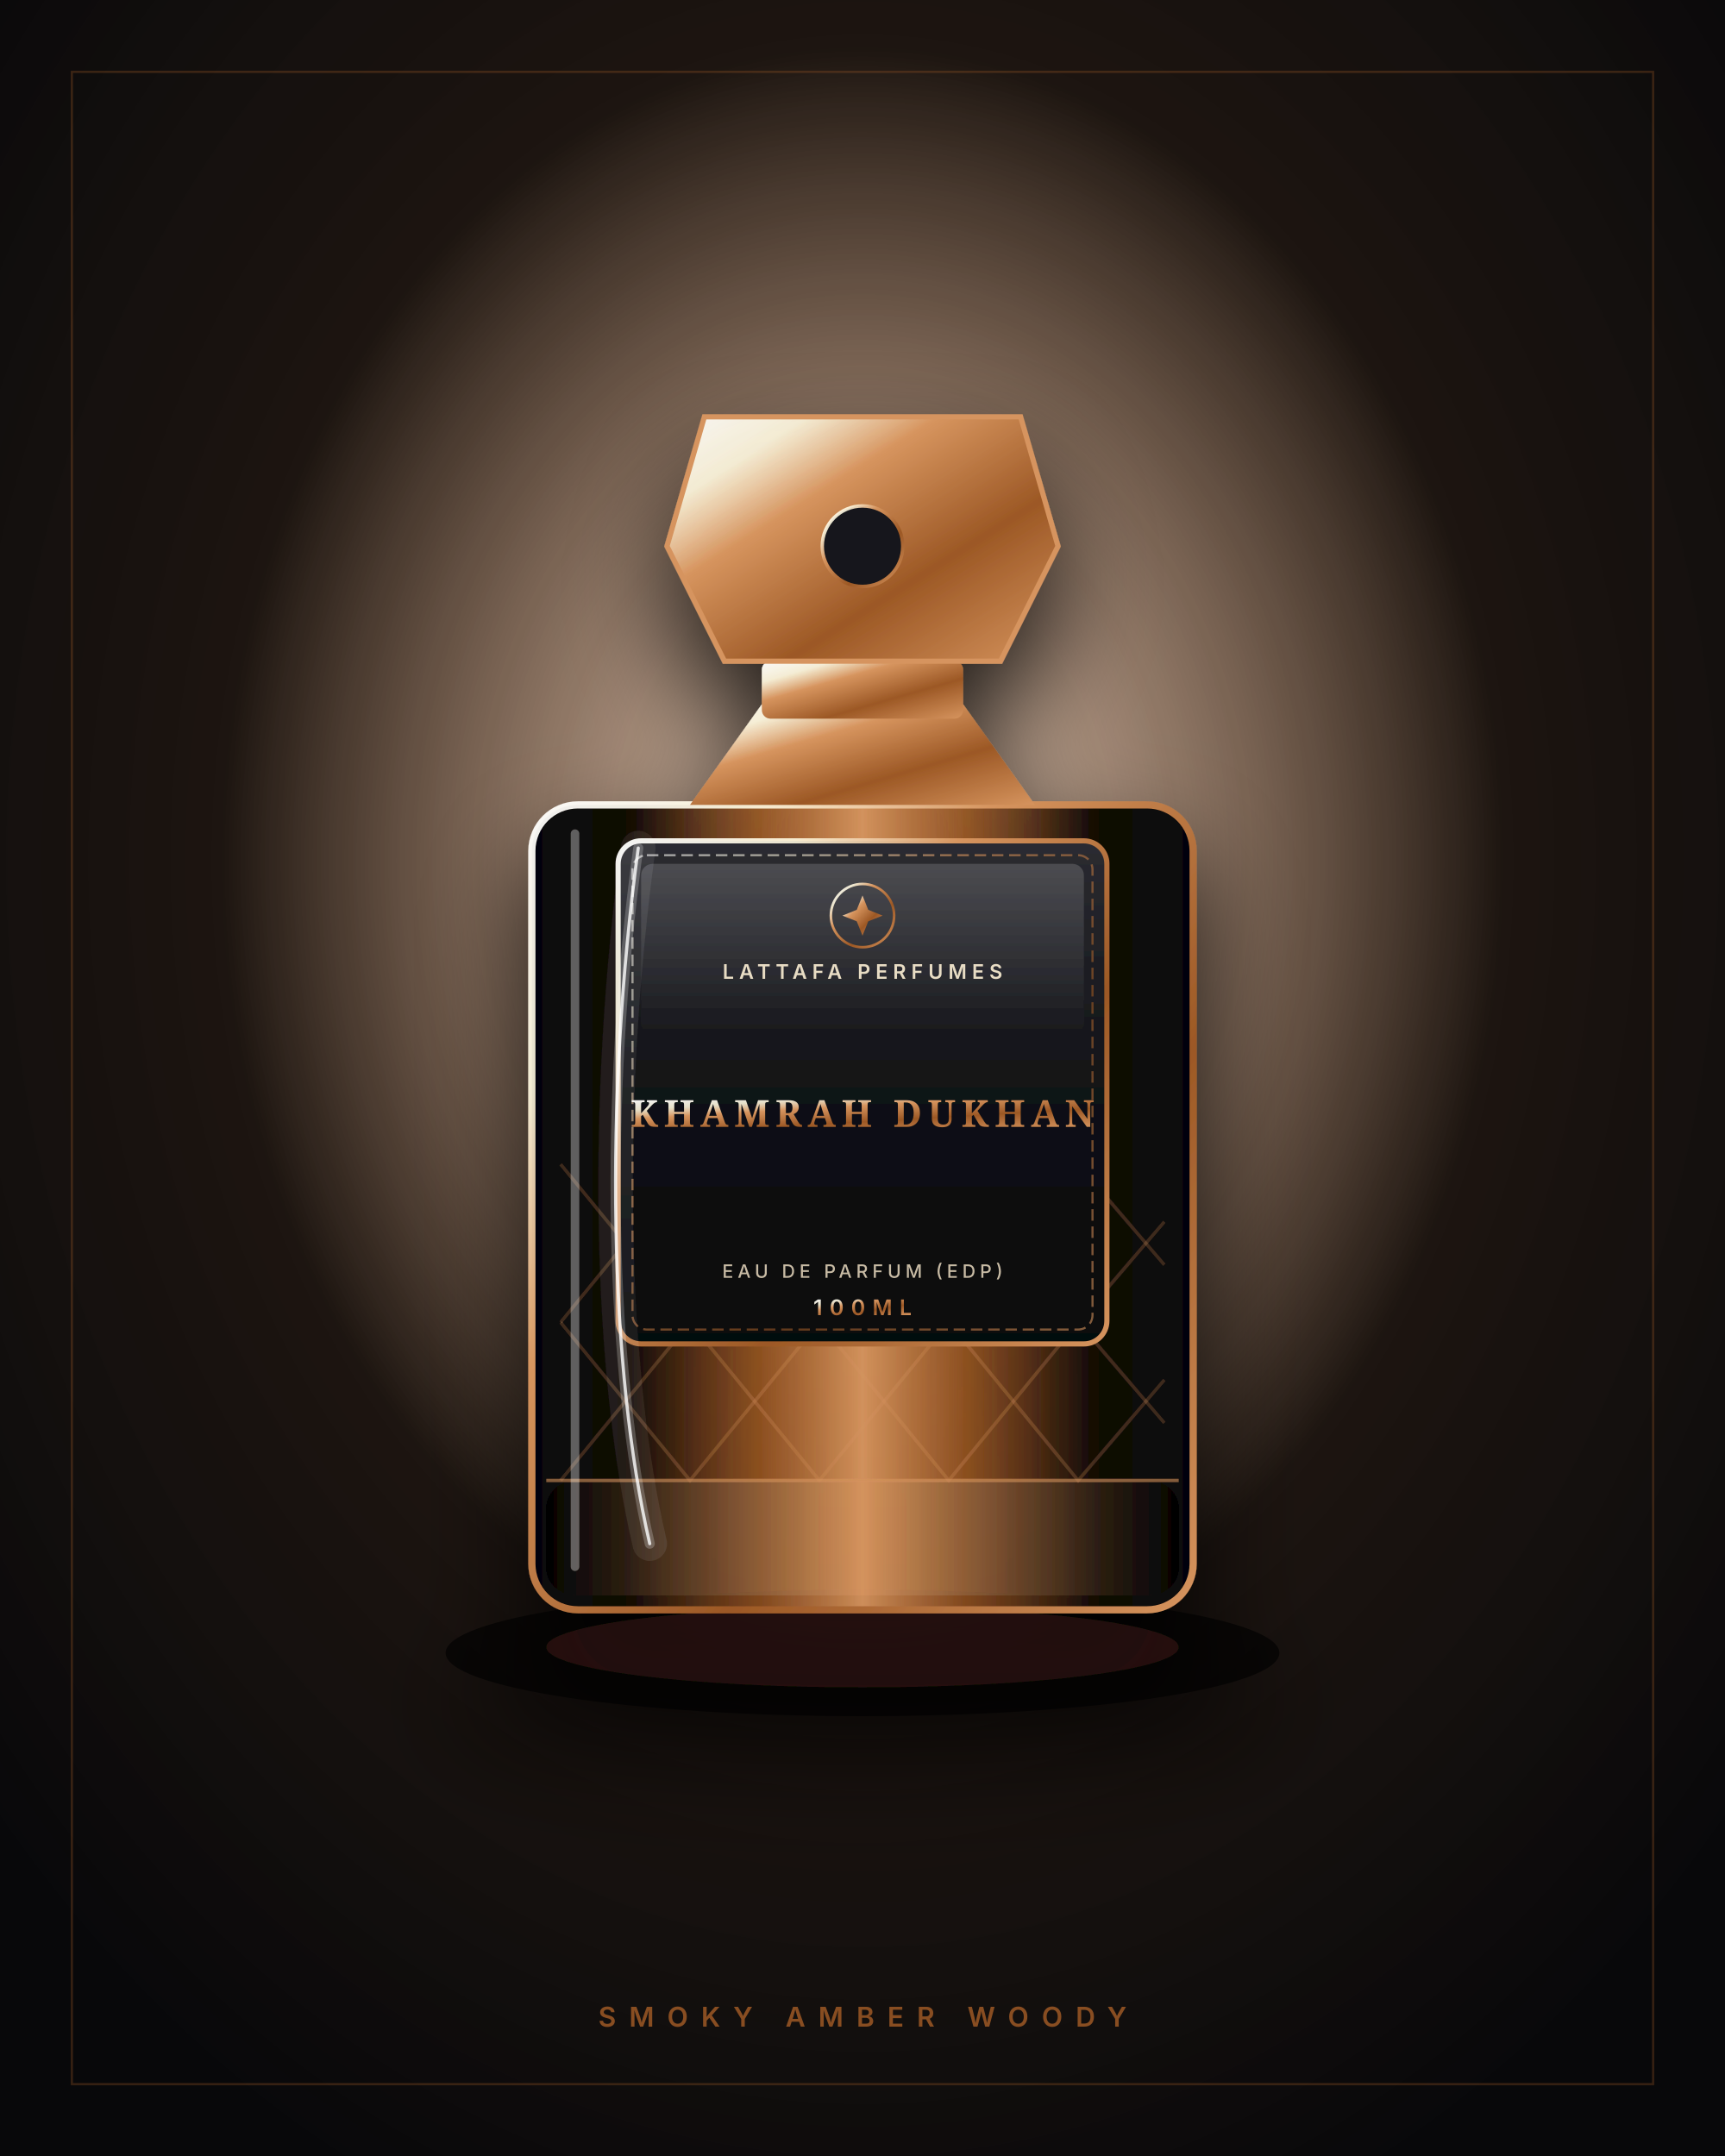
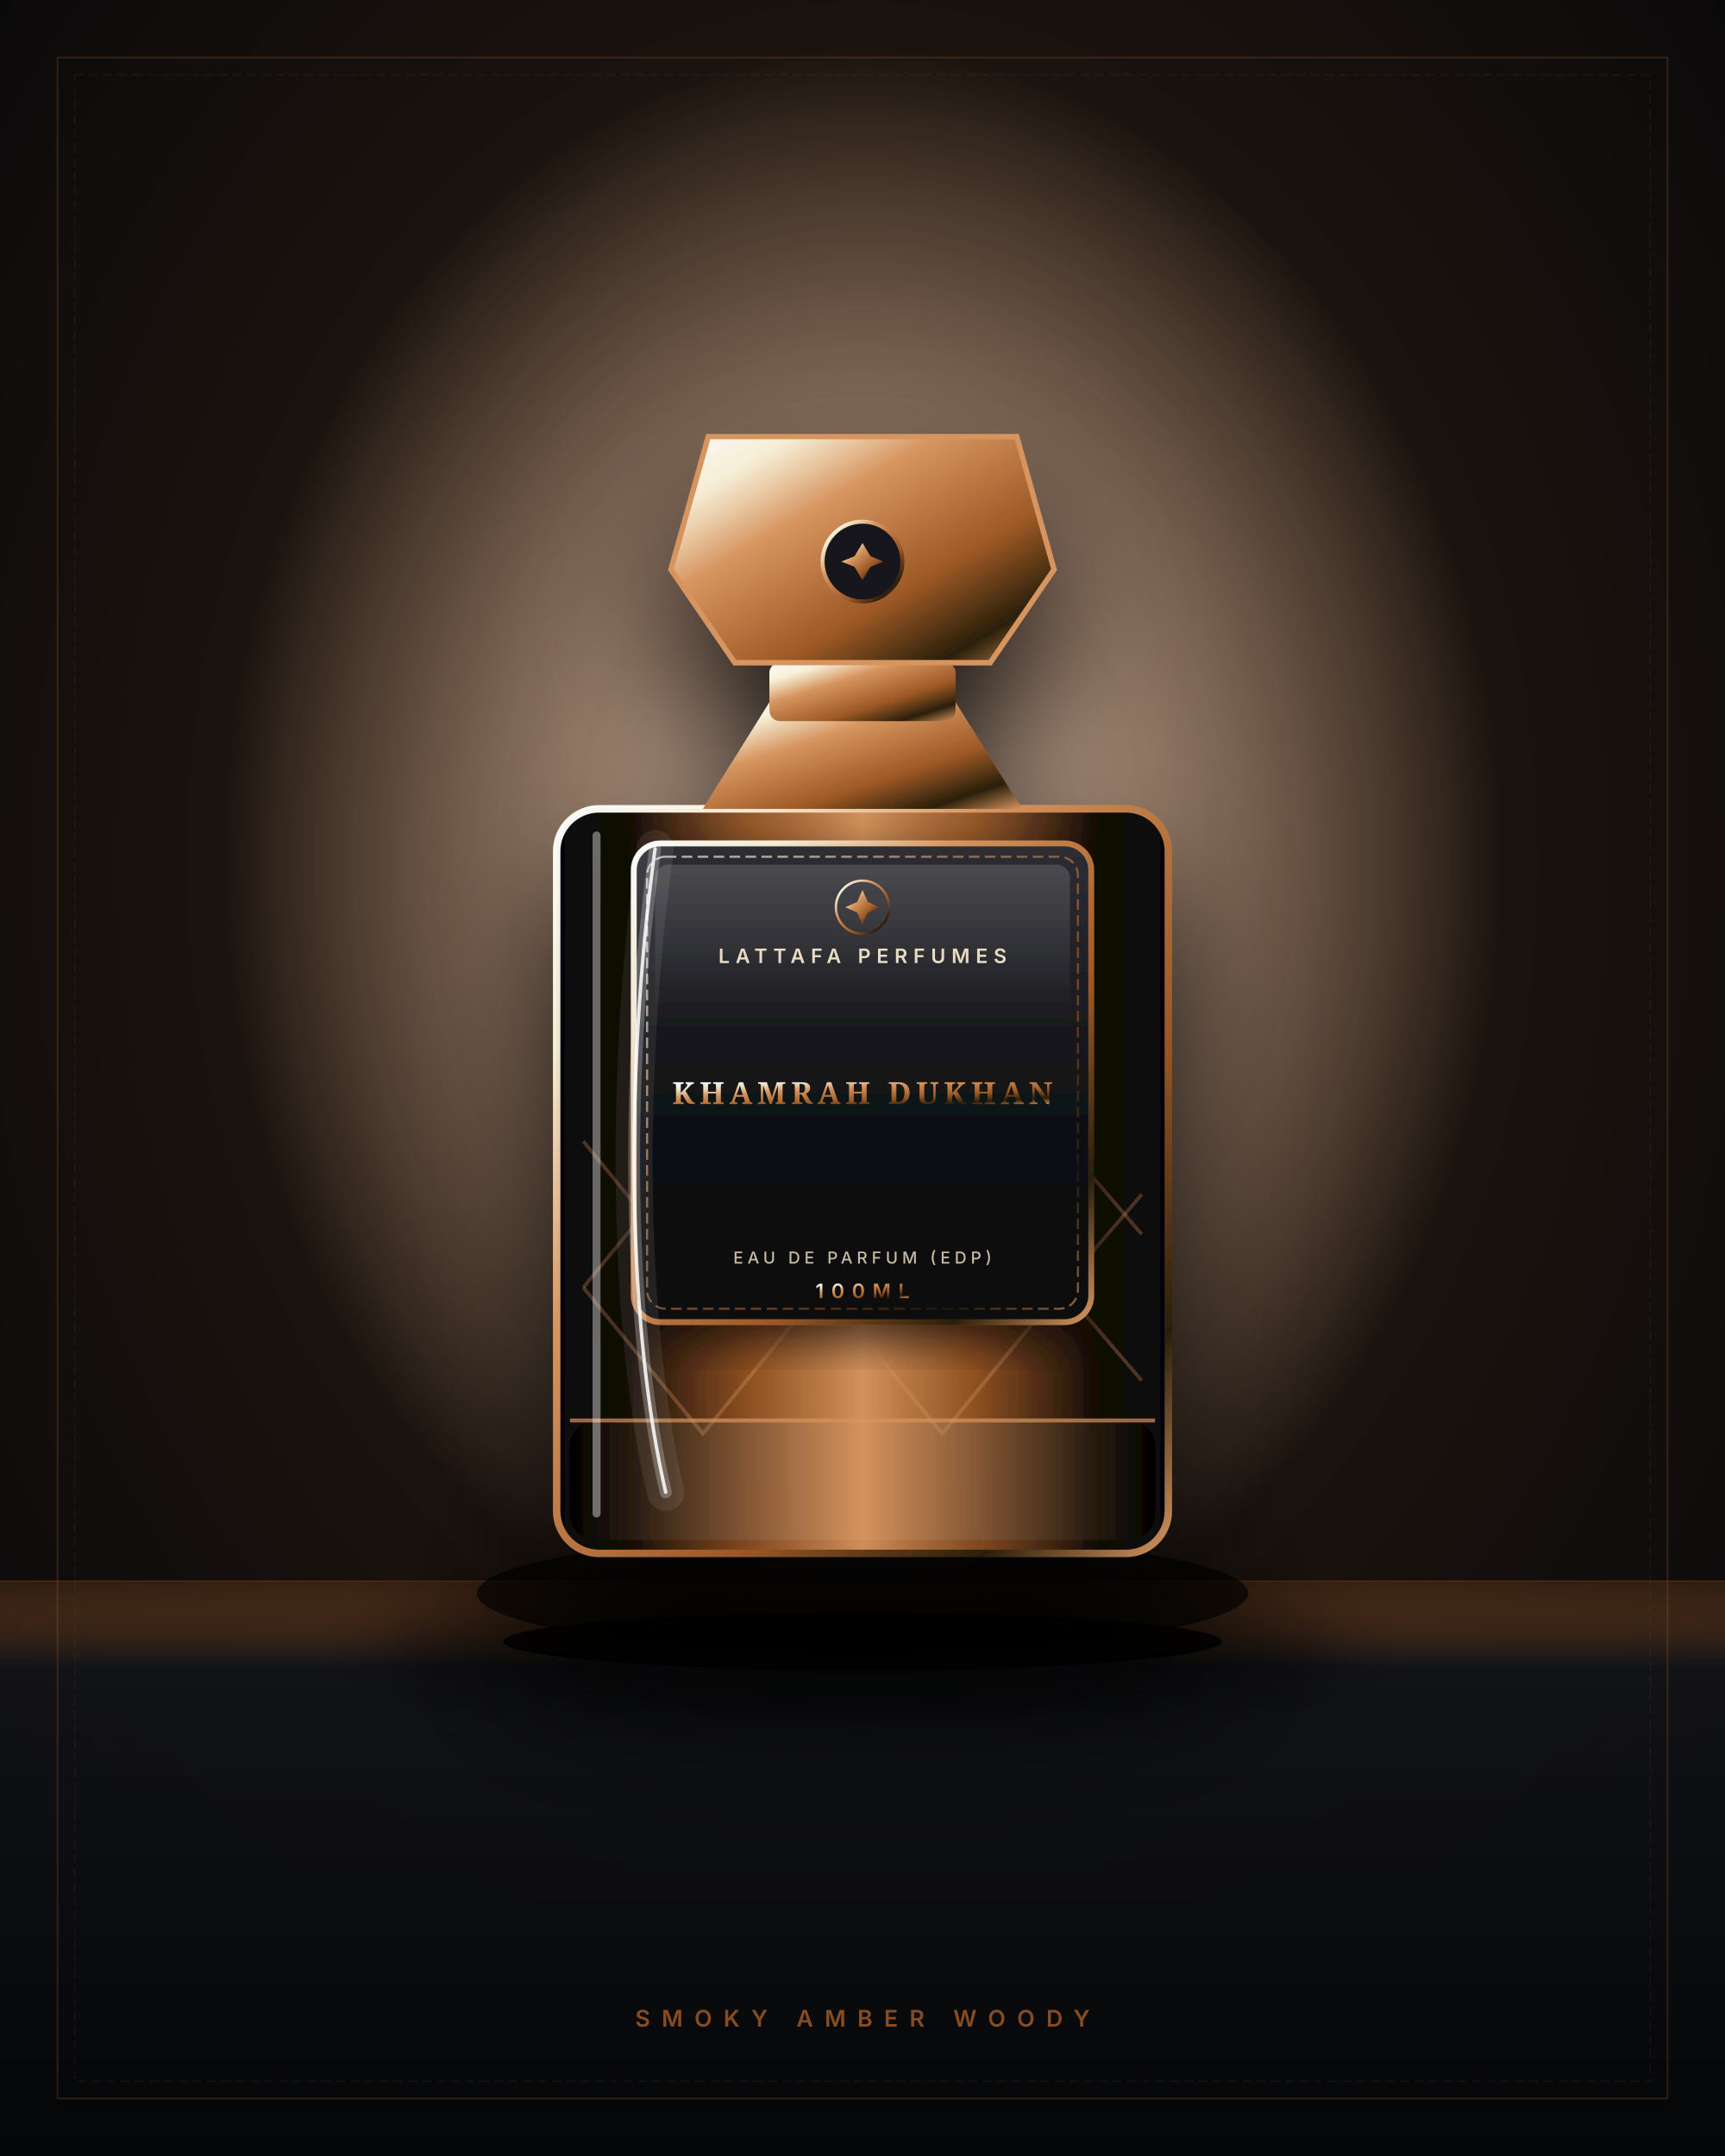
- <svg xmlns="http://www.w3.org/2000/svg" viewBox="0 0 600 750" width="600" height="750">
+ <svg xmlns="http://www.w3.org/2000/svg" viewBox="0 0 1200 1500" width="1200" height="1500">
  <defs>
    <radialGradient id="ambG" cx="50%" cy="40%" r="68%">
-       <stop offset="0%" stop-color="#9c5825" stop-opacity="0.32" />
-       <stop offset="55%" stop-color="#120a05" stop-opacity="0.95" />
+       <stop offset="0%" stop-color="#9c5825" stop-opacity="0.36" />
+       <stop offset="55%" stop-color="#120a05" stop-opacity="0.96" />
      <stop offset="100%" stop-color="#08080a" />
    </radialGradient>
+     <linearGradient id="pedestalG" x1="0%" y1="0%" x2="0%" y2="100%">
+       <stop offset="0%" stop-color="#9c5825" stop-opacity="0.22" />
+       <stop offset="15%" stop-color="#121317" stop-opacity="0.95" />
+       <stop offset="100%" stop-color="#050608" />
+     </linearGradient>
    <linearGradient id="metalG" x1="0%" y1="0%" x2="100%" y2="100%">
-       <stop offset="0%" stop-color="#ffffff" stop-opacity="0.95" />
-       <stop offset="18%" stop-color="#fff8df" stop-opacity="0.9" />
+       <stop offset="0%" stop-color="#ffffff" stop-opacity="0.98" />
+       <stop offset="16%" stop-color="#fff8df" stop-opacity="0.92" />
      <stop offset="35%" stop-color="#d6945e" />
      <stop offset="65%" stop-color="#9c5825" />
+       <stop offset="85%" stop-color="#2a1f0a" />
      <stop offset="100%" stop-color="#d6945e" />
    </linearGradient>
    <linearGradient id="bodyG" x1="0%" y1="0%" x2="100%" y2="0%">
      <stop offset="0%" stop-color="#050609" />
-       <stop offset="15%" stop-color="#120a05" />
-       <stop offset="35%" stop-color="#9c5825" stop-opacity="0.8" />
-       <stop offset="50%" stop-color="#d6945e" stop-opacity="0.95" />
-       <stop offset="65%" stop-color="#9c5825" stop-opacity="0.8" />
-       <stop offset="85%" stop-color="#120a05" />
+       <stop offset="12%" stop-color="#120a05" />
+       <stop offset="32%" stop-color="#9c5825" stop-opacity="0.82" />
+       <stop offset="50%" stop-color="#d6945e" stop-opacity="0.96" />
+       <stop offset="68%" stop-color="#9c5825" stop-opacity="0.82" />
+       <stop offset="88%" stop-color="#120a05" />
      <stop offset="100%" stop-color="#050609" />
    </linearGradient>
    <linearGradient id="baseG" x1="0%" y1="0%" x2="100%" y2="0%">
-       <stop offset="0%" stop-color="#000000" stop-opacity="0.8" />
-       <stop offset="50%" stop-color="#d6945e" stop-opacity="0.75" />
-       <stop offset="100%" stop-color="#000000" stop-opacity="0.8" />
+       <stop offset="0%" stop-color="#000000" stop-opacity="0.85" />
+       <stop offset="50%" stop-color="#d6945e" stop-opacity="0.8" />
+       <stop offset="100%" stop-color="#000000" stop-opacity="0.85" />
    </linearGradient>
    <linearGradient id="labelG" x1="0%" y1="0%" x2="0%" y2="100%">
-       <stop offset="0%" stop-color="#2b2b31" />
-       <stop offset="50%" stop-color="#111216" />
-       <stop offset="100%" stop-color="#06070a" />
+       <stop offset="0%" stop-color="#2e2e34" />
+       <stop offset="50%" stop-color="#121317" />
+       <stop offset="100%" stop-color="#07080a" />
    </linearGradient>
    <linearGradient id="labelSheen" x1="0%" y1="0%" x2="0%" y2="100%">
-       <stop offset="0%" stop-color="#ffffff" stop-opacity="0.75" />
+       <stop offset="0%" stop-color="#ffffff" stop-opacity="0.8" />
      <stop offset="100%" stop-color="#ffffff" stop-opacity="0" />
    </linearGradient>
+     <filter id="softShadow" x="-20%" y="-20%" width="140%" height="140%">
+       <feGaussianBlur stdDeviation="24" />
+     </filter>
    <filter id="flaconShadow" x="-30%" y="-20%" width="160%" height="150%">
-       <feDropShadow dx="0" dy="18" stdDeviation="18" flood-color="#000000" flood-opacity="0.8" />
+       <feDropShadow dx="0" dy="28" stdDeviation="26" flood-color="#000000" flood-opacity="0.85" />
+     </filter>
+     <filter id="plaqueShadow" x="-10%" y="-10%" width="120%" height="120%">
+       <feDropShadow dx="0" dy="6" stdDeviation="8" flood-color="#000000" flood-opacity="0.65" />
    </filter>
  </defs>
-   <rect width="600" height="750" fill="url(#ambG)" />
-   <rect x="25" y="25" width="550" height="700" fill="none" stroke="#9c5825" stroke-width="0.75" opacity="0.32" />
-   <g transform="translate(300, 365)" filter="url(#flaconShadow)">
+   <rect width="1200" height="1500" fill="url(#ambG)" />
+   <rect x="0" y="1100" width="1200" height="400" fill="url(#pedestalG)" />
+   <line x1="0" y1="1100" x2="1200" y2="1100" stroke="#9c5825" stroke-width="0.8" opacity="0.35" />
+   <ellipse cx="600" cy="1150" rx="340" ry="42" fill="#000000" opacity="0.5" filter="url(#softShadow)" />
+   <ellipse cx="600" cy="1142" rx="250" ry="20" fill="#000000" opacity="0.85" />
+   <rect x="40" y="40" width="1120" height="1420" fill="none" stroke="#9c5825" stroke-width="1.2" opacity="0.28" />
+   <rect x="52" y="52" width="1096" height="1396" fill="none" stroke="#9c5825" stroke-width="0.6" stroke-dasharray="6,4" opacity="0.18" />
+   <g transform="translate(600, 720) scale(1.85)" filter="url(#flaconShadow)">
    <ellipse cx="0" cy="210" rx="145" ry="22" fill="#000000" opacity="0.65" />
-     <ellipse cx="0" cy="208" rx="110" ry="14" fill="#9c5825" opacity="0.18" />
-     <rect x="-115" y="-85" width="230" height="280" rx="16" fill="url(#bodyG)" stroke="url(#metalG)" stroke-width="2.5" />
-     <rect x="-110" y="150" width="220" height="40" rx="10" fill="url(#baseG)" opacity="0.9" />
-     <line x1="-110" y1="150" x2="110" y2="150" stroke="#d6945e" stroke-width="1.2" opacity="0.6" />
-     <path d="M-105,40 L-60,95 L-15,40 L30,95 L75,40 L105,75" fill="none" stroke="#d6945e" stroke-width="1.2" opacity="0.25" />
-     <path d="M-105,95 L-60,40 L-15,95 L30,40 L75,95 L105,60" fill="none" stroke="#d6945e" stroke-width="1.2" opacity="0.25" />
-     <path d="M-105,95 L-60,150 L-15,95 L30,150 L75,95 L105,130" fill="none" stroke="#d6945e" stroke-width="1.2" opacity="0.25" />
-     <path d="M-105,150 L-60,95 L-15,150 L30,95 L75,150 L105,115" fill="none" stroke="#d6945e" stroke-width="1.2" opacity="0.25" />
-     <line x1="-100" y1="-75" x2="-100" y2="180" stroke="#ffffff" stroke-width="3" stroke-linecap="round" opacity="0.35" />
-     <rect x="-85.0" y="-72.5" width="170" height="175" rx="8" fill="url(#labelG)" stroke="url(#metalG)" stroke-width="1.8" />
-     <rect x="-80.0" y="-67.5" width="160" height="165" rx="5" fill="none" stroke="url(#metalG)" stroke-width="0.75" stroke-dasharray="4,2" opacity="0.6" />
-     <rect x="-77.0" y="-64.5" width="154" height="59.5" rx="4" fill="url(#labelSheen)" opacity="0.22" />
-     <g transform="translate(0, -46.5)">
-       <circle cx="0" cy="0" r="11" fill="none" stroke="url(#metalG)" stroke-width="0.9" />
-       <polygon points="0,-7 2,-2 7,0 2,2 0,7 -2,2 -7,0 -2,-2" fill="url(#metalG)" />
+     <rect x="-115" y="-85" width="230" height="280" rx="16" fill="url(#bodyG)" stroke="url(#metalG)" stroke-width="2.8" />
+     <rect x="-110" y="145" width="220" height="45" rx="10" fill="url(#baseG)" opacity="0.95" />
+     <line x1="-110" y1="145" x2="110" y2="145" stroke="#d6945e" stroke-width="1.5" opacity="0.7" />
+     <path d="M-105,40 L-60,95 L-15,40 L30,95 L75,40 L105,75" fill="none" stroke="#d6945e" stroke-width="1.4" opacity="0.32" />
+     <path d="M-105,95 L-60,40 L-15,95 L30,40 L75,95 L105,60" fill="none" stroke="#d6945e" stroke-width="1.4" opacity="0.32" />
+     <path d="M-105,95 L-60,150 L-15,95 L30,150 L75,95 L105,130" fill="none" stroke="#d6945e" stroke-width="1.4" opacity="0.32" />
+     <line x1="-100" y1="-75" x2="-100" y2="180" stroke="#ffffff" stroke-width="3" stroke-linecap="round" opacity="0.4" />
+     <g filter="url(#plaqueShadow)">
+       <rect x="-86.0" y="-72.0" width="172" height="180" rx="10" fill="url(#labelG)" stroke="url(#metalG)" stroke-width="2.2" />
+       <rect x="-81.0" y="-67.0" width="162" height="170" rx="7" fill="none" stroke="url(#metalG)" stroke-width="0.8" stroke-dasharray="4,2" opacity="0.65" />
+       <rect x="-78.0" y="-64.0" width="156" height="57.6" rx="5" fill="url(#labelSheen)" opacity="0.18" />
+       <g transform="translate(0, -48.0)">
+         <circle cx="0" cy="0" r="10" fill="none" stroke="url(#metalG)" stroke-width="0.9" />
+         <polygon points="0,-6.5 2,-2 6.5,0 2,2 0,6.5 -2,2 -6.5,0 -2,-2" fill="url(#metalG)" />
+       </g>
+       <text x="0" y="-27.0" font-family="'Inter', sans-serif" font-size="7.5" font-weight="600" letter-spacing="2.2" fill="#e8dcc4" text-anchor="middle">LATTAFA PERFUMES</text>
+       <line x1="-68.0" y1="-19.0" x2="68.0" y2="-19.0" stroke="url(#metalG)" stroke-width="0.6" opacity="0.55" />
+       <text x="0" y="26.0" font-family="'Cinzel', serif" font-size="11.5" font-weight="700" letter-spacing="1.8" fill="url(#metalG)" text-anchor="middle">KHAMRAH DUKHAN</text>
+       <line x1="-64.0" y1="72.0" x2="64.0" y2="72.0" stroke="url(#metalG)" stroke-width="0.6" opacity="0.55" />
+       <text x="0" y="86.0" font-family="'Inter', sans-serif" font-size="6.2" font-weight="500" letter-spacing="1.6" fill="#c8bba4" text-anchor="middle">EAU DE PARFUM (EDP)</text>
+       <text x="0" y="99.0" font-family="'Inter', sans-serif" font-size="7.5" font-weight="600" letter-spacing="2.8" fill="url(#metalG)" text-anchor="middle">100ML</text>
    </g>
-     <text x="0" y="-24.5" font-family="'Inter', sans-serif" font-size="7" font-weight="600" letter-spacing="1.8" fill="#e8dcc4" text-anchor="middle">LATTAFA PERFUMES</text>
-     <line x1="-65.0" y1="-16.5" x2="65.0" y2="-16.5" stroke="url(#metalG)" stroke-width="0.6" opacity="0.5" />
-     <text x="0" y="27" font-family="'Cinzel', serif" font-size="13" font-weight="700" letter-spacing="2" fill="url(#metalG)" text-anchor="middle">KHAMRAH DUKHAN</text>
-     <line x1="-61.0" y1="64.5" x2="61.0" y2="64.5" stroke="url(#metalG)" stroke-width="0.6" opacity="0.5" />
-     <text x="0" y="79.5" font-family="'Inter', sans-serif" font-size="6.4" font-weight="500" letter-spacing="1.5" fill="#c8bba4" text-anchor="middle">EAU DE PARFUM (EDP)</text>
-     <text x="0" y="92.5" font-family="'Inter', sans-serif" font-size="7.5" font-weight="600" letter-spacing="2.5" fill="url(#metalG)" text-anchor="middle">100ML</text>
-     <path d="M-60,-85 L-35,-120 L35,-120 L60,-85 Z" fill="url(#metalG)" />
-     <rect x="-35" y="-135" width="70" height="20" rx="3" fill="url(#metalG)" />
-     <polygon points="-55,-220 55,-220 68,-175 48,-135 -48,-135 -68,-175" fill="url(#metalG)" stroke="#d6945e" stroke-width="1.8" />
-     <circle cx="0" cy="-175" r="14" fill="#14151a" stroke="url(#metalG)" stroke-width="1.2" />
-     <path d="M-78,-70 C-90,18 -88,112 -74,172" fill="none" stroke="#ffffff" stroke-width="12" stroke-linecap="round" opacity="0.08" />
-     <path d="M-78,-70 C-90,18 -88,112 -74,172" fill="none" stroke="#ffffff" stroke-width="3.5" stroke-linecap="round" opacity="0.22" />
-     <path d="M-78,-70 C-90,18 -88,112 -74,172" fill="none" stroke="#ffffff" stroke-width="1.1" stroke-linecap="round" opacity="0.8" />
+     <path d="M-60,-85 L-35,-125 L35,-125 L60,-85 Z" fill="url(#metalG)" />
+     <rect x="-35" y="-140" width="70" height="22" rx="4" fill="url(#metalG)" />
+     <polygon points="-58,-225 58,-225 72,-175 48,-140 -48,-140 -72,-175" fill="url(#metalG)" stroke="#d6945e" stroke-width="2" />
+     <circle cx="0" cy="-178" r="15" fill="#14151a" stroke="url(#metalG)" stroke-width="1.5" />
+     <polygon points="0,-185 3,-180 8,-178 3,-176 0,-171 -3,-176 -8,-178 -3,-180" fill="url(#metalG)" />
+     <path d="M-78,-70 C-90,18 -88,112 -74,172" fill="none" stroke="#ffffff" stroke-width="14" stroke-linecap="round" opacity="0.08" />
+     <path d="M-78,-70 C-90,18 -88,112 -74,172" fill="none" stroke="#ffffff" stroke-width="4.5" stroke-linecap="round" opacity="0.24" />
+     <path d="M-78,-70 C-90,18 -88,112 -74,172" fill="none" stroke="#ffffff" stroke-width="1.3" stroke-linecap="round" opacity="0.85" />
  </g>
-   <text x="300" y="705" font-family="'Inter', sans-serif" font-size="9.5" font-weight="600" letter-spacing="4.5" fill="#9c5825" opacity="0.85" text-anchor="middle">SMOKY AMBER WOODY</text>
+   <text x="600" y="1410" font-family="'Inter', sans-serif" font-size="16" font-weight="600" letter-spacing="8" fill="#9c5825" opacity="0.85" text-anchor="middle">SMOKY AMBER WOODY</text>
</svg>
